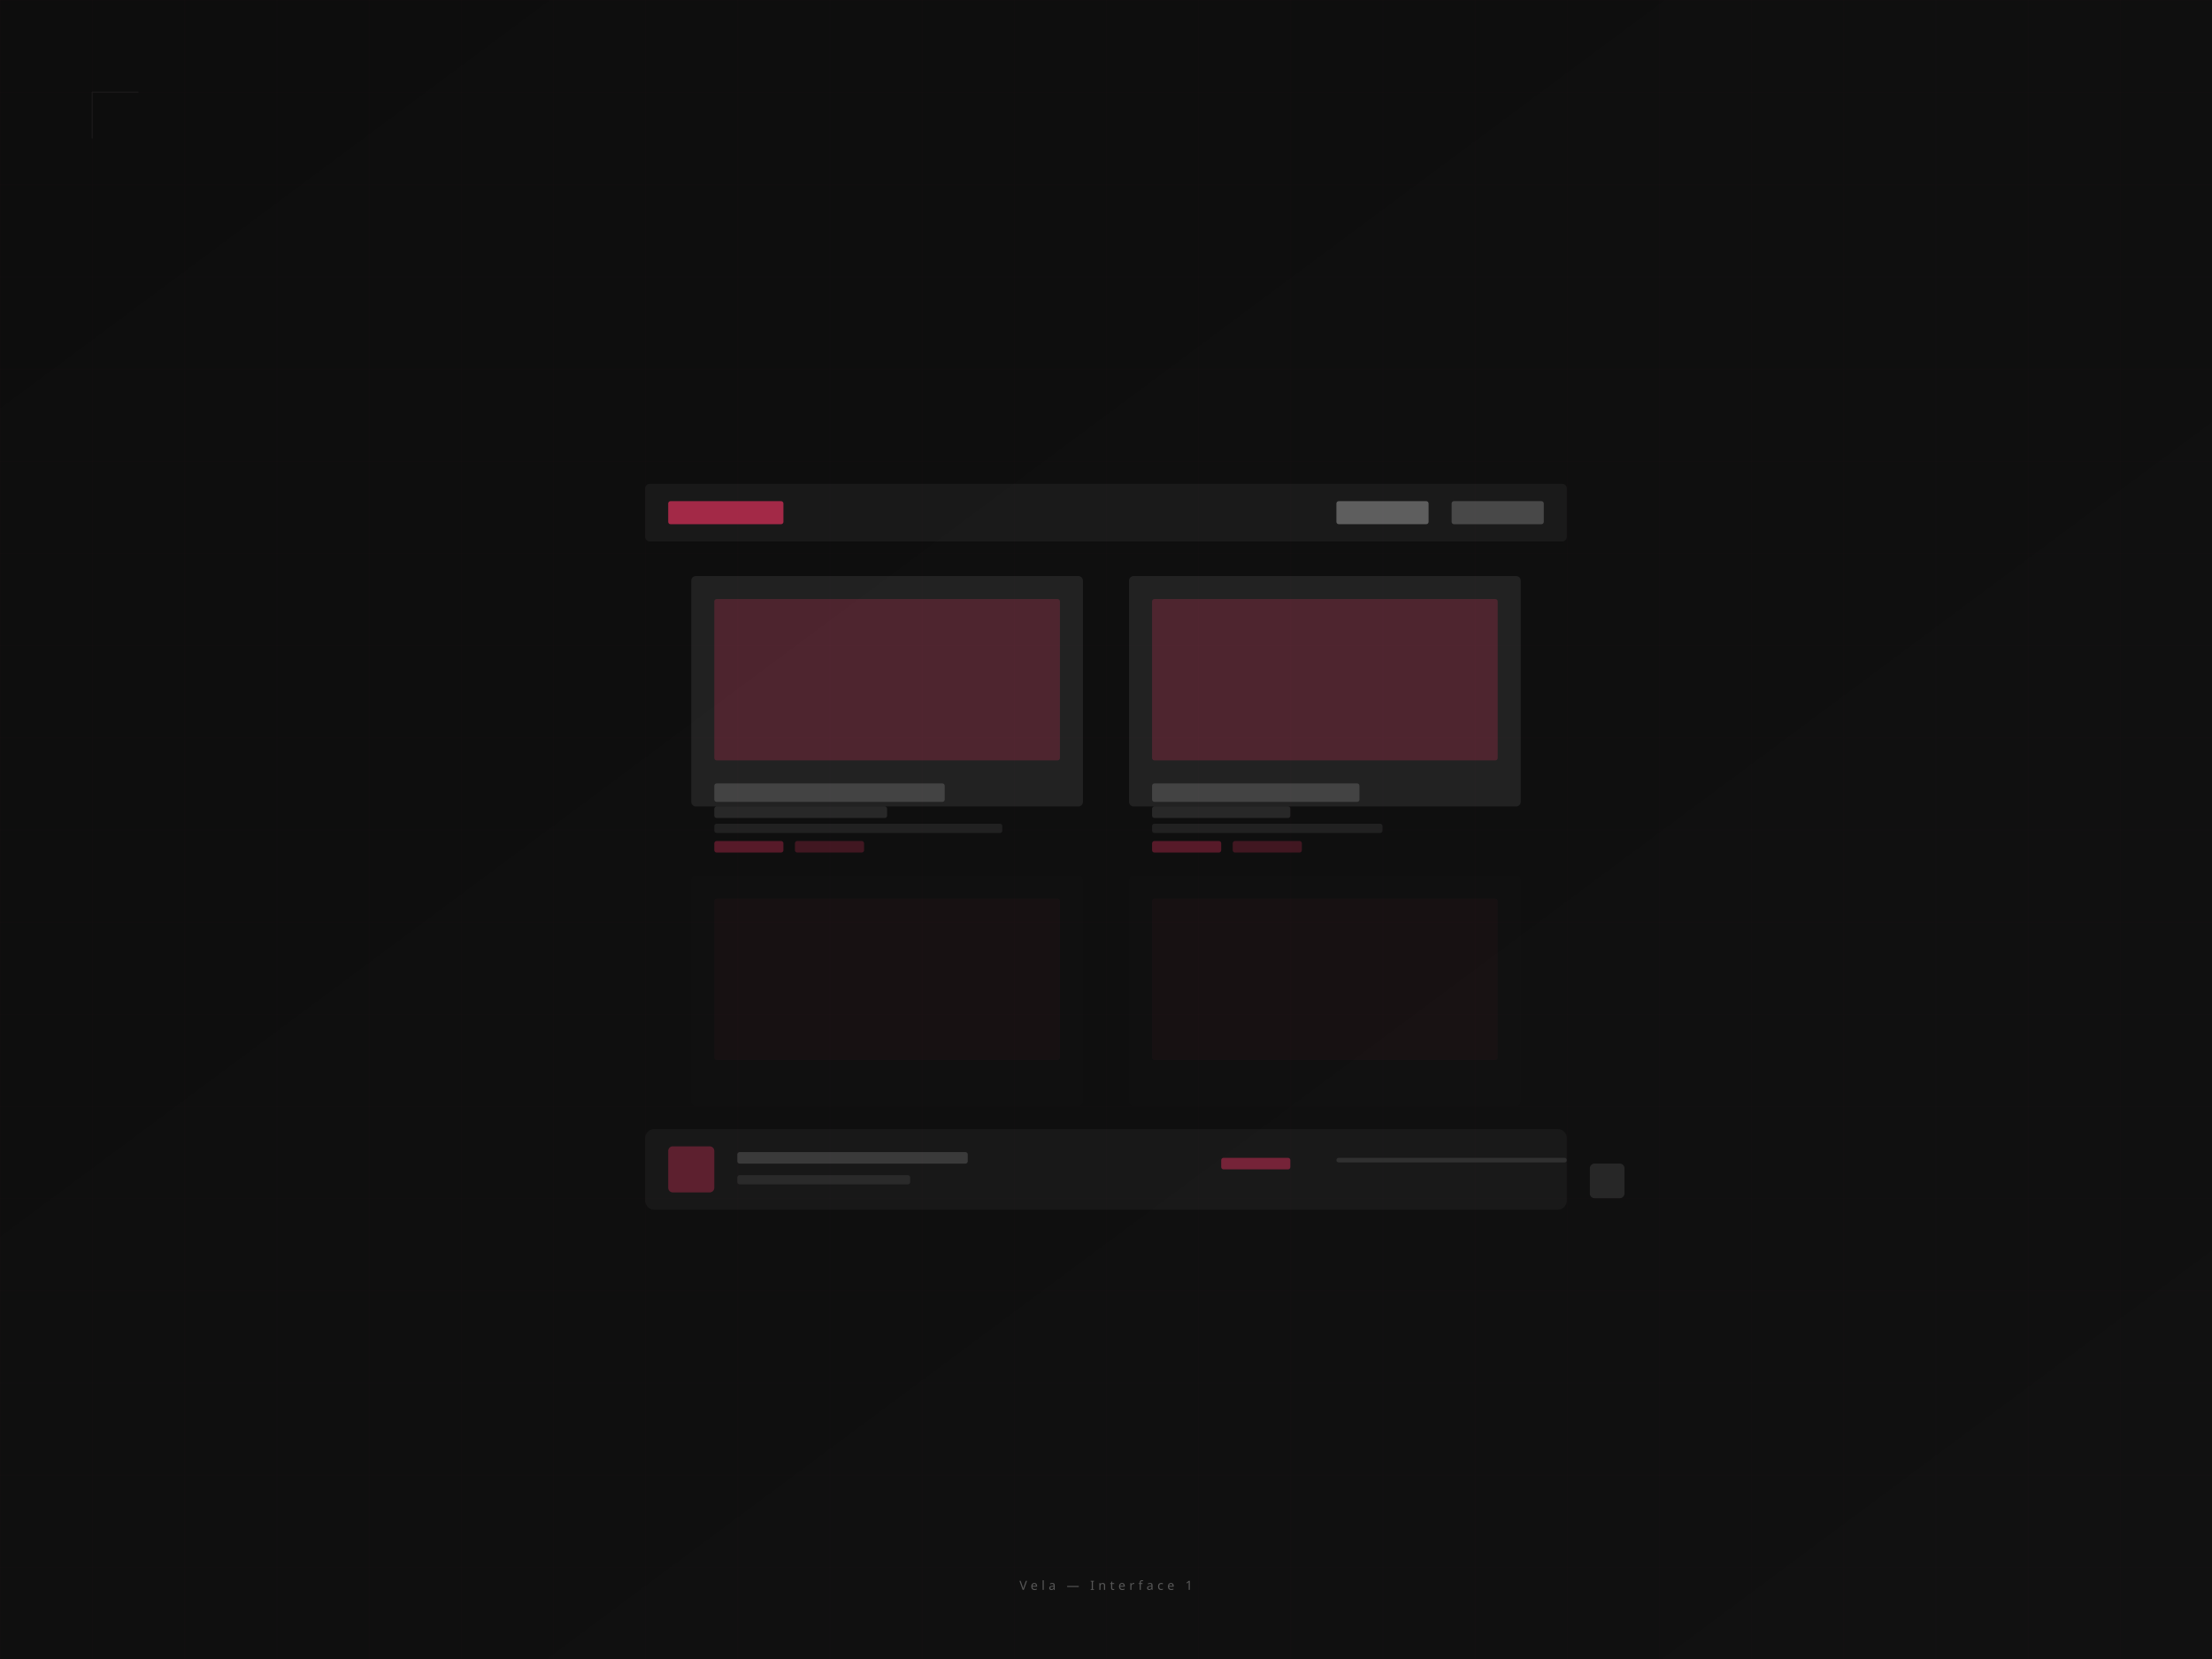
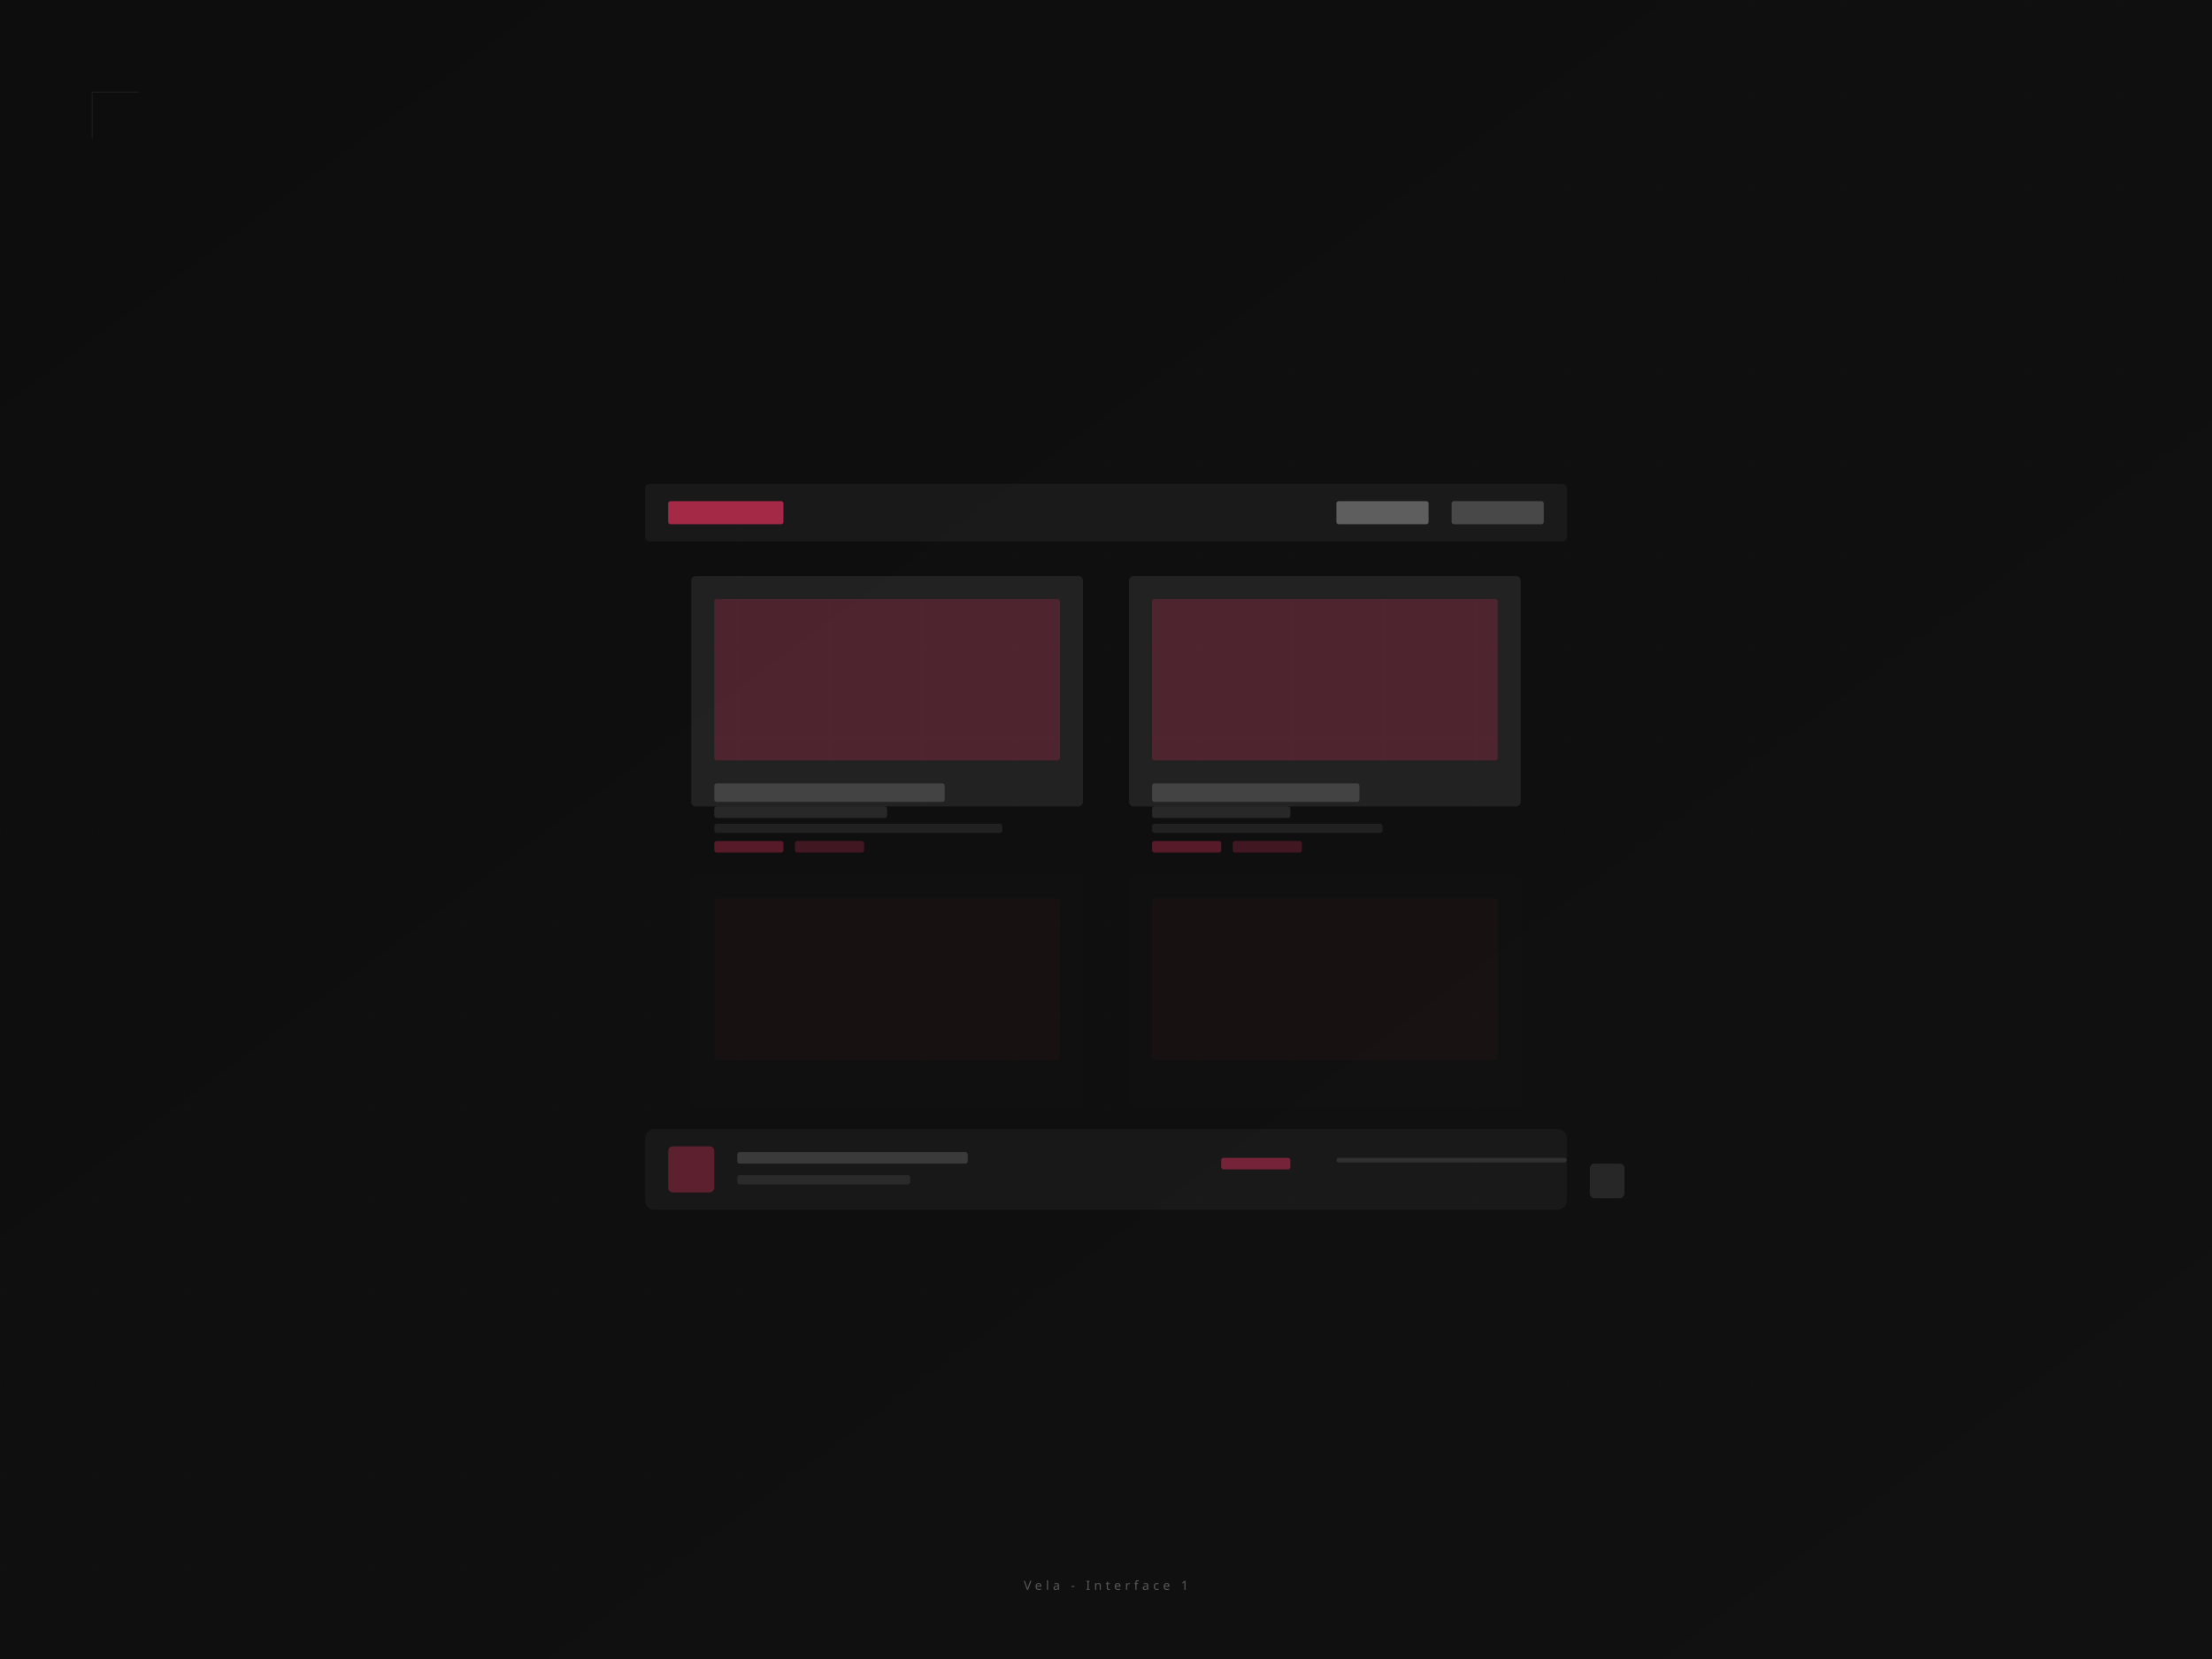
<svg xmlns="http://www.w3.org/2000/svg" viewBox="0 0 1920 1440" width="1920" height="1440">
  <defs>
    <linearGradient id="velaBg3" x1="0%" y1="0%" x2="100%" y2="100%">
      <stop offset="0%" style="stop-color:#0D0D0D;stop-opacity:1" />
      <stop offset="100%" style="stop-color:#111111;stop-opacity:1" />
    </linearGradient>
  </defs>
  <rect width="1920" height="1440" fill="url(#velaBg3)" />
  <pattern id="velaGrid" width="80" height="80" patternUnits="userSpaceOnUse">
    <path d="M 80 0 L 0 0 0 80" fill="none" stroke="#FF3366" stroke-width="0.3" opacity="0.04" />
  </pattern>
  <rect width="1920" height="1440" fill="url(#velaGrid)" />
  <g transform="translate(960, 720)">
    <rect x="-400" y="-300" width="800" height="50" rx="4" fill="#FFFFFF" opacity="0.05" />
    <rect x="-380" y="-285" width="100" height="20" rx="2" fill="#FF3366" opacity="0.6" />
    <rect x="200" y="-285" width="80" height="20" rx="2" fill="#FFFFFF" opacity="0.3" />
    <rect x="300" y="-285" width="80" height="20" rx="2" fill="#FFFFFF" opacity="0.2" />
    <g fill="#FFFFFF" opacity="0.08">
      <rect x="-360" y="-220" width="340" height="200" rx="4" />
      <rect x="20" y="-220" width="340" height="200" rx="4" />
      <rect x="-360" y="40" width="340" height="200" rx="4" opacity="0.06" />
      <rect x="20" y="40" width="340" height="200" rx="4" opacity="0.06" />
    </g>
    <g fill="#FF3366" opacity="0.2">
      <rect x="-340" y="-200" width="300" height="140" rx="2" />
      <rect x="40" y="-200" width="300" height="140" rx="2" />
      <rect x="-340" y="60" width="300" height="140" rx="2" opacity="0.15" />
      <rect x="40" y="60" width="300" height="140" rx="2" opacity="0.15" />
    </g>
    <g fill="#FFFFFF" opacity="0.15">
      <rect x="-340" y="-40" width="200" height="16" rx="2" />
      <rect x="-340" y="-20" width="150" height="10" rx="2" opacity="0.7" />
      <rect x="-340" y="-5" width="250" height="8" rx="2" opacity="0.5" />
      <rect x="40" y="-40" width="180" height="16" rx="2" />
      <rect x="40" y="-20" width="120" height="10" rx="2" opacity="0.7" />
      <rect x="40" y="-5" width="200" height="8" rx="2" opacity="0.5" />
    </g>
    <g fill="#FF3366" opacity="0.3">
      <rect x="-340" y="10" width="60" height="10" rx="2" />
      <rect x="-270" y="10" width="60" height="10" rx="2" opacity="0.7" />
      <rect x="40" y="10" width="60" height="10" rx="2" />
      <rect x="110" y="10" width="60" height="10" rx="2" opacity="0.7" />
    </g>
    <rect x="-400" y="260" width="800" height="70" rx="8" fill="#FFFFFF" opacity="0.04" />
    <rect x="-380" y="275" width="40" height="40" rx="4" fill="#FF3366" opacity="0.3" />
    <rect x="-320" y="280" width="200" height="10" rx="2" fill="#FFFFFF" opacity="0.15" />
    <rect x="-320" y="300" width="150" height="8" rx="2" fill="#FFFFFF" opacity="0.08" />
    <rect x="100" y="285" width="60" height="10" rx="2" fill="#FF3366" opacity="0.4" />
    <rect x="200" y="285" width="200" height="4" rx="2" fill="#FFFFFF" opacity="0.1" />
    <rect x="420" y="290" width="30" height="30" rx="4" fill="#FFFFFF" opacity="0.1" />
  </g>
  <g stroke="#FFFFFF" stroke-width="0.5" opacity="0.05" fill="none">
    <path d="M 80 80 h 40 M 80 80 v 40" />
    <path d="M 1840 80 h -40 M 1840 80 v 40" transform="scale(-1,1) translate(-1920,0)" />
    <path d="M 80 1360 h 40 M 80 1360 v -40" transform="scale(1,-1) translate(0,-1440)" />
    <path d="M 1840 1360 h -40 M 1840 1360 v -40" transform="scale(-1,-1) translate(-1920,-1440)" />
  </g>
  <text x="960" y="1380" font-family="system-ui, sans-serif" font-size="11" font-weight="400" fill="#FFFFFF" text-anchor="middle" letter-spacing="0.3em" text-transform="uppercase" opacity="0.3">
-     Vela — Interface 1
+     Vela - Interface 1
  </text>
</svg>
